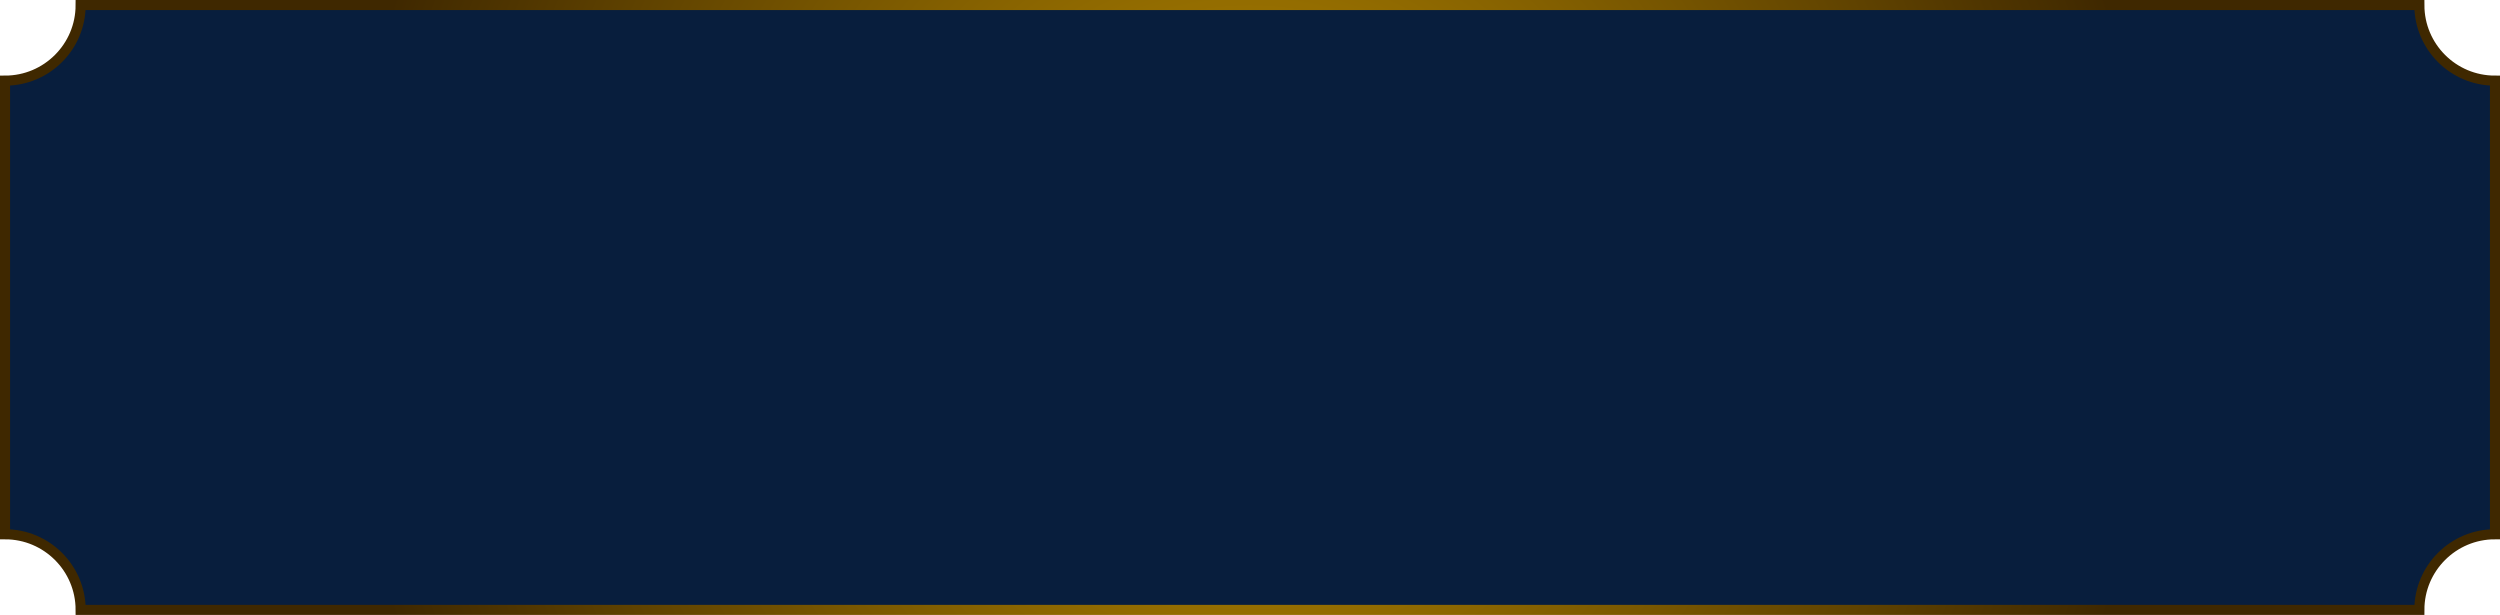
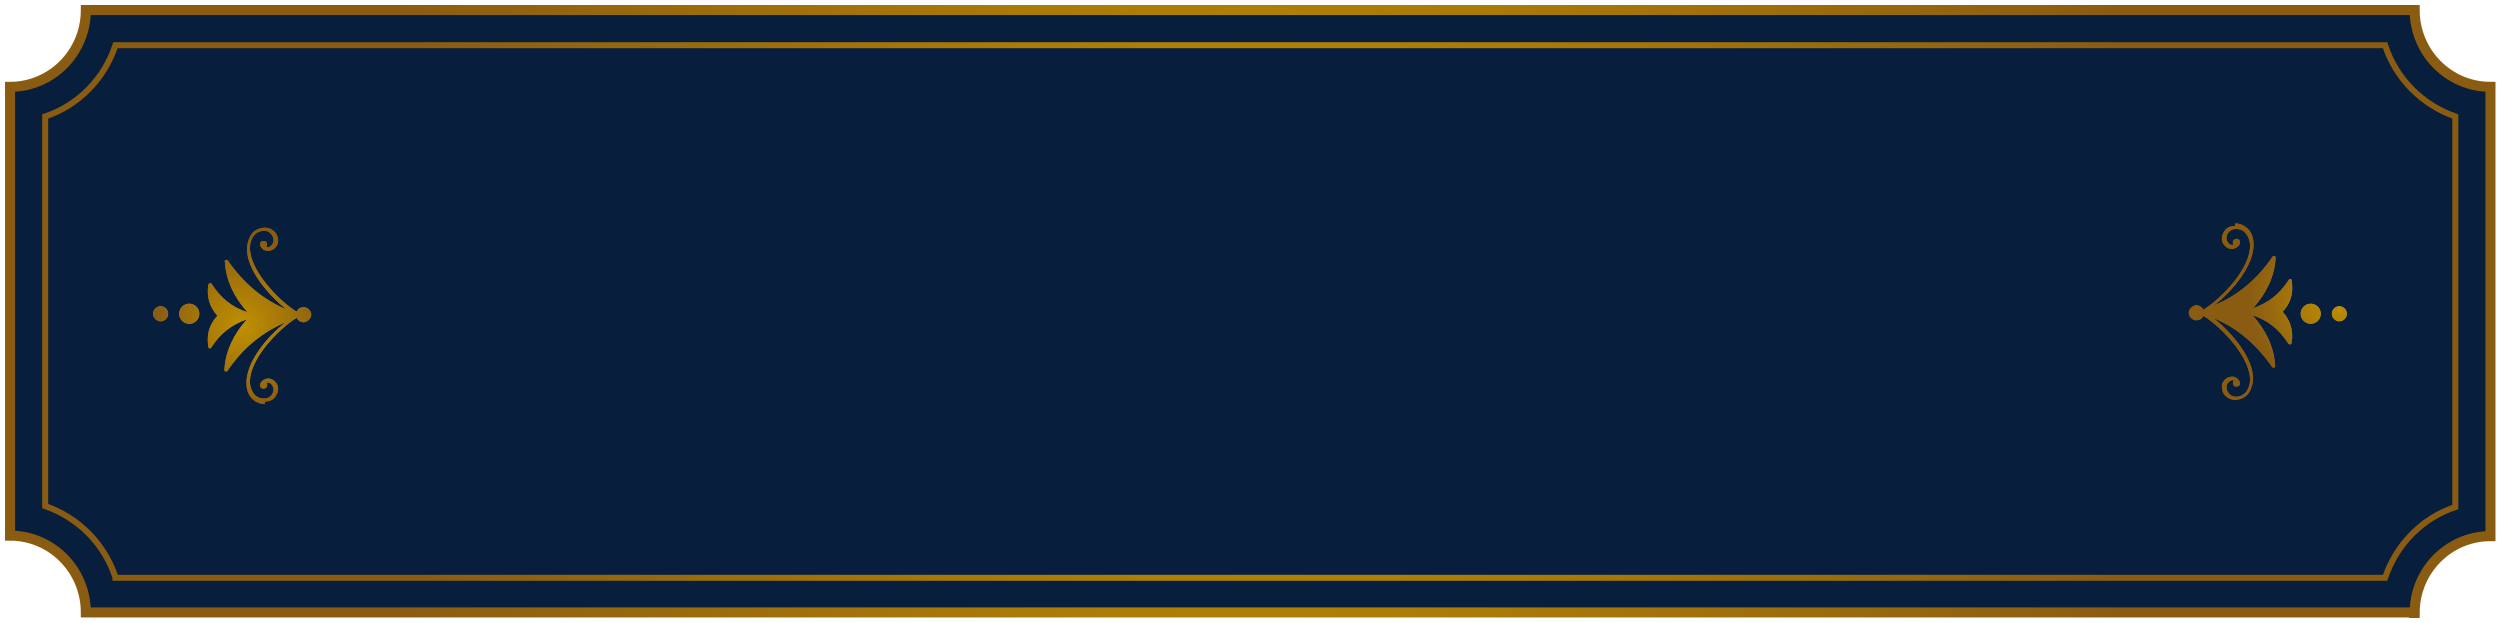
- <svg xmlns="http://www.w3.org/2000/svg" id="_レイヤー_2" data-name="レイヤー 2" viewBox="0 0 496 122" preserveAspectRatio="none">
+ <svg xmlns="http://www.w3.org/2000/svg" xmlns:xlink="http://www.w3.org/1999/xlink" id="_レイヤー_2" version="1.1" viewBox="0 0 498 124">
  <defs>
    <style>
-       .cls-1 {
+       .st0 {
+         stroke: url(#_名称未設定グラデーション_2);
+         stroke-width: 2px;
+       }
+ 
+       .st0, .st1, .st2 {
+         fill: none;
+         stroke-miterlimit: 10;
+       }
+ 
+       .st3 {
+         fill: #a39578;
+       }
+ 
+       .st3, .st4, .st5 {
+         fill-rule: evenodd;
+       }
+ 
+       .st1 {
+         stroke: url(#_名称未設定グラデーション_21);
+       }
+ 
+       .st6 {
+         fill: url(#_名称未設定グラデーション_212);
+       }
+ 
+       .st7 {
+         fill: url(#_名称未設定グラデーション_211);
+       }
+ 
+       .st8 {
+         fill: url(#_名称未設定グラデーション_217);
+       }
+ 
+       .st9 {
+         fill: url(#_名称未設定グラデーション_219);
+       }
+ 
+       .st10 {
+         fill: url(#_名称未設定グラデーション_214);
+       }
+ 
+       .st11 {
+         fill: url(#_名称未設定グラデーション_218);
+       }
+ 
+       .st12 {
+         fill: url(#_名称未設定グラデーション_213);
+       }
+ 
+       .st13 {
+         fill: url(#_名称未設定グラデーション_216);
+       }
+ 
+       .st14 {
+         fill: url(#_名称未設定グラデーション_215);
+       }
+ 
+       .st15 {
+         fill: url(#_名称未設定グラデーション_210);
+       }
+ 
+       .st16 {
        fill: #081e3d;
      }

-       .cls-2 {
-         fill: none;
-         stroke: url(#_名称未設定グラデーション_182);
-         stroke-miterlimit: 10;
-         stroke-width: 2px;
+       .st2 {
+         stroke: url(#_名称未設定グラデーション_22);
+         stroke-width: 1.2px;
+       }
+ 
+       .st4 {
+         fill: url(#_名称未設定グラデーション_231);
+       }
+ 
+       .st5 {
+         fill: url(#_名称未設定グラデーション_23);
+       }
+ 
+       .st17 {
+         fill: url(#_名称未設定グラデーション_24);
+       }
+ 
+       .st18 {
+         fill: url(#_名称未設定グラデーション_25);
+       }
+ 
+       .st19 {
+         fill: url(#_名称未設定グラデーション_27);
+       }
+ 
+       .st20 {
+         fill: url(#_名称未設定グラデーション_28);
+       }
+ 
+       .st21 {
+         fill: url(#_名称未設定グラデーション_29);
+       }
+ 
+       .st22 {
+         fill: url(#_名称未設定グラデーション_26);
      }
    </style>
-     <radialGradient id="_名称未設定グラデーション_182" data-name="名称未設定グラデーション 182" cx="248" cy="61" fx="248" fy="61" r="180.59" gradientUnits="userSpaceOnUse">
+     <radialGradient id="_名称未設定グラデーション_2" data-name="名称未設定グラデーション 2" cx="250.1" cy="-1972" fx="250.1" fy="-1972" r="182.1" gradientTransform="translate(0 -1909.5) scale(1 -1)" gradientUnits="userSpaceOnUse">
      <stop offset="0" stop-color="#bf9000" />
-       <stop offset="1" stop-color="#3f2800" />
+       <stop offset="1" stop-color="#8a5c12" />
    </radialGradient>
+     <radialGradient id="_名称未設定グラデーション_21" data-name="名称未設定グラデーション 2" cx="250.1" cy="-1972" fx="250.1" fy="-1972" r="181.7" xlink:href="#_名称未設定グラデーション_2" />
+     <radialGradient id="_名称未設定グラデーション_22" data-name="名称未設定グラデーション 2" cx="250.1" cy="61.6" fx="250.1" fy="61.6" r="177.4" gradientTransform="translate(2.3 .6)" xlink:href="#_名称未設定グラデーション_2" />
+     <radialGradient id="_名称未設定グラデーション_23" data-name="名称未設定グラデーション 23" cx="52.7" cy="62.5" fx="52.7" fy="62.5" r="14.9" gradientTransform="translate(1.2 2.4) scale(1)" gradientUnits="userSpaceOnUse">
+       <stop offset="0" stop-color="#b8905c" />
+       <stop offset="1" stop-color="#8a5c12" />
+     </radialGradient>
+     <radialGradient id="_名称未設定グラデーション_24" data-name="名称未設定グラデーション 2" cx="46.9" cy="62.5" fx="46.9" fy="62.5" r="17.3" gradientTransform="translate(1.2 2.4) scale(1)" xlink:href="#_名称未設定グラデーション_2" />
+     <radialGradient id="_名称未設定グラデーション_25" data-name="名称未設定グラデーション 2" cx="46.9" cy="62.5" fx="46.9" fy="62.5" r="17.3" gradientTransform="translate(1.2 2.4) scale(1)" xlink:href="#_名称未設定グラデーション_2" />
+     <radialGradient id="_名称未設定グラデーション_26" data-name="名称未設定グラデーション 2" cx="46.9" cy="62.5" fx="46.9" fy="62.5" r="17.3" gradientTransform="translate(1.2 2.4) scale(1)" xlink:href="#_名称未設定グラデーション_2" />
+     <radialGradient id="_名称未設定グラデーション_27" data-name="名称未設定グラデーション 2" cx="46.9" cy="62.5" fx="46.9" fy="62.5" r="17.3" gradientTransform="translate(1.2 2.4) scale(1)" xlink:href="#_名称未設定グラデーション_2" />
+     <radialGradient id="_名称未設定グラデーション_28" data-name="名称未設定グラデーション 2" cx="46.9" cy="62.5" fx="46.9" fy="62.5" r="17.3" gradientTransform="translate(1.2 2.4) scale(1)" xlink:href="#_名称未設定グラデーション_2" />
+     <radialGradient id="_名称未設定グラデーション_29" data-name="名称未設定グラデーション 2" cx="46.9" cy="62.5" fx="46.9" fy="62.5" r="17.3" gradientTransform="translate(1.2 2.4) scale(1)" xlink:href="#_名称未設定グラデーション_2" />
+     <radialGradient id="_名称未設定グラデーション_210" data-name="名称未設定グラデーション 2" cx="46.9" cy="62.5" fx="46.9" fy="62.5" r="17.3" gradientTransform="translate(1.2 2.4) scale(1)" xlink:href="#_名称未設定グラデーション_2" />
+     <radialGradient id="_名称未設定グラデーション_211" data-name="名称未設定グラデーション 2" cx="46.9" cy="62.5" fx="46.9" fy="62.5" r="17.3" gradientTransform="translate(1.2 2.4) scale(1)" xlink:href="#_名称未設定グラデーション_2" />
+     <radialGradient id="_名称未設定グラデーション_231" data-name="名称未設定グラデーション 23" cx="-349.6" cy="62.5" fx="-349.6" fy="62.5" r="14.9" gradientTransform="translate(110 122.6) rotate(-180) scale(1)" xlink:href="#_名称未設定グラデーション_23" />
+     <radialGradient id="_名称未設定グラデーション_212" data-name="名称未設定グラデーション 2" cx="-355.3" cy="62.5" fx="-355.3" fy="62.5" r="17.3" gradientTransform="translate(110 122.6) rotate(-180) scale(1)" xlink:href="#_名称未設定グラデーション_2" />
+     <radialGradient id="_名称未設定グラデーション_213" data-name="名称未設定グラデーション 2" cx="-355.3" cy="62.5" fx="-355.3" fy="62.5" r="17.3" gradientTransform="translate(110 122.6) rotate(-180) scale(1)" xlink:href="#_名称未設定グラデーション_2" />
+     <radialGradient id="_名称未設定グラデーション_214" data-name="名称未設定グラデーション 2" cx="-355.3" cy="62.5" fx="-355.3" fy="62.5" r="17.3" gradientTransform="translate(110 122.6) rotate(-180) scale(1)" xlink:href="#_名称未設定グラデーション_2" />
+     <radialGradient id="_名称未設定グラデーション_215" data-name="名称未設定グラデーション 2" cx="-355.3" cy="62.5" fx="-355.3" fy="62.5" r="17.3" gradientTransform="translate(110 122.6) rotate(-180) scale(1)" xlink:href="#_名称未設定グラデーション_2" />
+     <radialGradient id="_名称未設定グラデーション_216" data-name="名称未設定グラデーション 2" cx="-355.3" cy="62.5" fx="-355.3" fy="62.5" r="17.3" gradientTransform="translate(110 122.6) rotate(-180) scale(1)" xlink:href="#_名称未設定グラデーション_2" />
+     <radialGradient id="_名称未設定グラデーション_217" data-name="名称未設定グラデーション 2" cx="-355.3" cy="62.5" fx="-355.3" fy="62.5" r="17.3" gradientTransform="translate(110 122.6) rotate(-180) scale(1)" xlink:href="#_名称未設定グラデーション_2" />
+     <radialGradient id="_名称未設定グラデーション_218" data-name="名称未設定グラデーション 2" cx="-355.3" cy="62.5" fx="-355.3" fy="62.5" r="17.3" gradientTransform="translate(110 122.6) rotate(-180) scale(1)" xlink:href="#_名称未設定グラデーション_2" />
+     <radialGradient id="_名称未設定グラデーション_219" data-name="名称未設定グラデーション 2" cx="-355.3" cy="62.5" fx="-355.3" fy="62.5" r="17.3" gradientTransform="translate(110 122.6) rotate(-180) scale(1)" xlink:href="#_名称未設定グラデーション_2" />
  </defs>
-   <g id="_編成" data-name="編成">
-     <g id="_編成完了" data-name="編成完了">
-       <path class="cls-1" d="M480,121H16c0-8.28-6.72-15-15-15V16c8.28,0,15-6.72,15-15h464c0,8.28,6.72,15,15,15v90c-8.28,0-15,6.72-15,15Z" />
-       <path class="cls-2" d="M480,121H16c0-8.28-6.72-15-15-15V16c8.28,0,15-6.72,15-15h464c0,8.28,6.72,15,15,15v90c-8.28,0-15,6.72-15,15Z" />
+   <g id="_編成">
+     <g id="_編成完了">
+       <path class="st16" d="M481,122H17c0-8.3-6.7-15-15-15V17c8.3,0,15-6.7,15-15h464c0,8.3,6.7,15,15,15v90c-8.3,0-15,6.7-15,15Z" />
+       <g vector-effect="non-scaling-stroke">
+         <path class="st0" d="M480.9,122H17.1c0-8.4-6.7-15.3-15.1-15.3V17.3c8.3,0,15.1-6.8,15.1-15.3h463.9c0,8.4,6.7,15.3,15.1,15.3v89.5c-8.3,0-15.1,6.8-15.1,15.3h-.1Z" />
+         <path class="st1" d="M480.9,122H17.1c0-8.4-6.7-15.3-15.1-15.3V17.3c8.3,0,15.1-6.8,15.1-15.3h463.9c0,8.4,6.7,15.3,15.1,15.3v89.5c-8.3,0-15.1,6.8-15.1,15.3h-.1Z" />
+       </g>
+       <path class="st2" d="M23,115c-2.2-6.7-7.4-11.9-14-14.2V23.2c6.6-2.2,11.8-7.5,14-14.2h452.1c2.2,6.7,7.4,11.9,14,14.2v77.8c-6.6,2.2-11.7,7.4-14,14.1H23Z" />
+     </g>
+   </g>
+   <g>
+     <g>
+       <g>
+         <path class="st3" d="M45.7,53.1c3.4,4.5,7.7,7.7,12.6,9.4-4.9,1.7-9.2,4.9-12.6,9.4.5-3.3,2.3-6.4,5.1-9.1h0s0,0,0,0h0s0,0,0,0h0s0,0,0,0h0s0,0,0,0h0s0,0,0,0h0s0,0,0,0h0s0,0,0,0h0s0,0,0,0h0s0,0,0,0h0s0,0,0,0h0s0,0,0,0h0s0,0,0,0h0s0,0,0,0h0s0,0,0,0h0s0,0,0,0h0s0,0,0,0h0s0,0,0,0h0s0,0,0,0h0s0,0,0,0h0s0,0,0,0h0s0,0,0,0h0s0,0,0,0h0s0,0,0,0h0s0,0,0,0h0s0,0,0,0h0s0,0,0,0h0s0,0,0,0h0s0,0,0,0h0s0,0,0,0h0s0,0,0,0h0s0,0,0,0h0s0,0,0,0h0s0,0,0,0h0s0,0,0,0h0s0,0,0,0h0s0,0,0,0h0s0,0,0,0h0s0,0,0,0h0s0,0,0,0h0s0,0,0,0h0s0,0,0,0h0s0,0,0,0h0s0,0,0,0h0s0,0,0,0h0s0,0,0,0h0s0,0,0,0h0s0,0,0,0h0s0,0,0,0h0s0,0,0,0h0s0,0,0,0h0s0,0,0,0h0s0,0,0,0h0s0,0,0,0h0s0,0,0,0h0s0,0,0,0h0s0,0,0,0h0s0,0,0,0h0s0,0,0,0h0s0,0,0,0h0s0,0,0,0h0s0,0,0,0h0s0,0,0,0h0s0,0,0,0h0s0,0,0,0h0s0,0,0,0h0s0,0,0,0h0s0,0,0,0h0s0,0,0,0h0c-2.8-2.7-4.6-5.8-5.1-9.1h0Z" />
+         <path class="st3" d="M42.2,57.4h0c0,1.9.6,3.5,2,4.8,0,0,.1.2.1.3s0,.2-.1.3c-1.4,1.3-2,2.9-2,4.8,1.8-2.5,4.1-4.1,7-5.1-3-1-5.3-2.6-7-5.1h0Z" />
+         <path class="st3" d="M37.7,61.2c.7,0,1.3.6,1.3,1.3s-.6,1.3-1.3,1.3-1.3-.6-1.3-1.3.6-1.3,1.3-1.3h0Z" />
+         <path class="st3" d="M37.7,64.5c1.1,0,2-.9,2-2s-.9-2-2-2-2,.9-2,2,.9,2,2,2h0Z" />
+         <path class="st3" d="M32,61.7c.4,0,.8.3.8.8s-.3.8-.8.8-.8-.3-.8-.8.3-.8.8-.8h0Z" />
+         <path class="st3" d="M32,64c.8,0,1.5-.7,1.5-1.5s-.7-1.5-1.5-1.5-1.5.7-1.5,1.5.7,1.5,1.5,1.5h0Z" />
+         <path class="st3" d="M60,62.9c-.2-.2-.2-.5,0-.8.1-.2.4-.4.7-.4.4,0,.8.3.8.8s-.3.8-.8.8-.5-.1-.6-.3h0Z" />
+         <path class="st5" d="M52.8,80c.6,0,1.2-.2,1.6-.5.6-.5,1-1.3,1-2.1,0-.7-.4-1.3-1-1.7-.5-.3-1-.4-1.5-.2-.4.1-1.2.7-1.1,1.3,0,.2.1.4.3.5.2.1.3.2.5.1.2,0,.4-.1.5-.3.1-.2.2-.3.1-.5,0-.2,0-.3-.2-.4,0,0,0,0,0,0,.3,0,.6,0,.8.1.4.3.6.7.7,1.2,0,.5-.2,1.1-.7,1.5-.9.7-2.4.4-3.1-.4-.5-.6-.9-1.5-.9-2.4-.2-4.6,5.7-10.7,9.3-12.9.2.5.8.9,1.4.9s1.5-.7,1.5-1.5-.7-1.5-1.5-1.5-1.2.4-1.4.9c-3.6-2.2-9.5-8.4-9.3-12.9,0-.9.4-1.9.9-2.4.7-.8,2.2-1.2,3.1-.4.4.4.7.9.7,1.5,0,.5-.3.9-.7,1.2-.3.2-.6.2-.8.1,0,0,0,0,0,0,.1-.1.2-.2.2-.4,0-.2,0-.4-.1-.5-.1-.2-.3-.3-.5-.3-.2,0-.4,0-.5.1-.2.1-.3.3-.3.5,0,.6.6,1.2,1.1,1.3.5.2,1,0,1.5-.2.6-.4,1-1,1-1.7,0-.8-.3-1.6-1-2.1-1.3-1-3.2-.5-4.1.5-.6.7-1,1.8-1.1,2.9-.2,4.3,4.2,9.4,7.8,12.3-4.6-1.9-8.5-5.2-11.6-9.7,0-.1-.3-.2-.4-.1-.2,0-.3.2-.2.4.2,3.6,1.8,7,4.5,10-3.1-1-5.3-2.8-7.1-5.6,0-.1-.2-.2-.4-.2-.1,0-.3.2-.3.3-.4,2.5.3,4.5,1.8,6.2-1.6,1.7-2.2,3.7-1.8,6.2,0,.2.1.3.3.3,0,0,0,0,0,0,.1,0,.2,0,.3-.2,1.8-2.8,4-4.5,7.1-5.6-2.7,3-4.3,6.4-4.5,10,0,.2,0,.3.2.4.2,0,.3,0,.4-.1,3-4.5,7-7.8,11.6-9.7-3.6,2.8-8,8-7.8,12.3,0,1.1.4,2.2,1.1,2.9.6.6,1.5,1.1,2.5,1.1h0Z" />
+       </g>
+       <g>
+         <path class="st17" d="M45.7,53.1c3.4,4.5,7.7,7.7,12.6,9.4-4.9,1.7-9.2,4.9-12.6,9.4.5-3.3,2.3-6.4,5.1-9.1h0s0,0,0,0h0s0,0,0,0h0s0,0,0,0h0s0,0,0,0h0s0,0,0,0h0s0,0,0,0h0s0,0,0,0h0s0,0,0,0h0s0,0,0,0h0s0,0,0,0h0s0,0,0,0h0s0,0,0,0h0s0,0,0,0h0s0,0,0,0h0s0,0,0,0h0s0,0,0,0h0s0,0,0,0h0s0,0,0,0h0s0,0,0,0h0s0,0,0,0h0s0,0,0,0h0s0,0,0,0h0s0,0,0,0h0s0,0,0,0h0s0,0,0,0h0s0,0,0,0h0s0,0,0,0h0s0,0,0,0h0s0,0,0,0h0s0,0,0,0h0s0,0,0,0h0s0,0,0,0h0s0,0,0,0h0s0,0,0,0h0s0,0,0,0h0s0,0,0,0h0s0,0,0,0h0s0,0,0,0h0s0,0,0,0h0s0,0,0,0h0s0,0,0,0h0s0,0,0,0h0s0,0,0,0h0s0,0,0,0h0s0,0,0,0h0s0,0,0,0h0s0,0,0,0h0s0,0,0,0h0s0,0,0,0h0s0,0,0,0h0s0,0,0,0h0s0,0,0,0h0s0,0,0,0h0s0,0,0,0h0s0,0,0,0h0s0,0,0,0h0s0,0,0,0h0s0,0,0,0h0s0,0,0,0h0s0,0,0,0h0s0,0,0,0h0s0,0,0,0h0s0,0,0,0h0s0,0,0,0h0s0,0,0,0h0s0,0,0,0h0s0,0,0,0h0s0,0,0,0h0c-2.8-2.7-4.6-5.8-5.1-9.1h0Z" />
+         <path class="st18" d="M42.2,57.4h0c0,1.9.6,3.5,2,4.8,0,0,.1.2.1.3s0,.2-.1.3c-1.4,1.3-2,2.9-2,4.8,1.8-2.5,4.1-4.1,7-5.1-3-1-5.3-2.6-7-5.1h0Z" />
+         <path class="st22" d="M37.7,61.2c.7,0,1.3.6,1.3,1.3s-.6,1.3-1.3,1.3-1.3-.6-1.3-1.3.6-1.3,1.3-1.3h0Z" />
+         <path class="st19" d="M37.7,64.5c1.1,0,2-.9,2-2s-.9-2-2-2-2,.9-2,2,.9,2,2,2h0Z" />
+         <path class="st20" d="M32,61.7c.4,0,.8.3.8.8s-.3.8-.8.8-.8-.3-.8-.8.3-.8.8-.8h0Z" />
+         <path class="st21" d="M32,64c.8,0,1.5-.7,1.5-1.5s-.7-1.5-1.5-1.5-1.5.7-1.5,1.5.7,1.5,1.5,1.5h0Z" />
+         <path class="st15" d="M60,62.9c-.2-.2-.2-.5,0-.8.1-.2.4-.4.7-.4.4,0,.8.3.8.8s-.3.8-.8.8-.5-.1-.6-.3h0Z" />
+         <path class="st7" d="M52.8,80c.6,0,1.2-.2,1.6-.5.6-.5,1-1.3,1-2.1,0-.7-.4-1.3-1-1.7-.5-.3-1-.4-1.5-.2-.4.1-1.2.7-1.1,1.3,0,.2.1.4.3.5.2.1.3.2.5.1.2,0,.4-.1.5-.3.1-.2.2-.3.1-.5,0-.2,0-.3-.2-.4,0,0,0,0,0,0,.3,0,.6,0,.8.1.4.3.6.7.7,1.2,0,.5-.2,1.1-.7,1.5-.9.7-2.4.4-3.1-.4-.5-.6-.9-1.5-.9-2.4-.2-4.6,5.7-10.7,9.3-12.9.2.5.8.9,1.4.9s1.5-.7,1.5-1.5-.7-1.5-1.5-1.5-1.2.4-1.4.9c-3.6-2.2-9.5-8.4-9.3-12.9,0-.9.4-1.9.9-2.4.7-.8,2.2-1.2,3.1-.4.4.4.7.9.7,1.5,0,.5-.3.9-.7,1.2-.3.2-.6.2-.8.1,0,0,0,0,0,0,.1-.1.2-.2.2-.4,0-.2,0-.4-.1-.5-.1-.2-.3-.3-.5-.3-.2,0-.4,0-.5.1-.2.1-.3.3-.3.5,0,.6.6,1.2,1.1,1.3.5.2,1,0,1.5-.2.6-.4,1-1,1-1.7,0-.8-.3-1.6-1-2.1-1.3-1-3.2-.5-4.1.5-.6.7-1,1.8-1.1,2.9-.2,4.3,4.2,9.4,7.8,12.3-4.6-1.9-8.5-5.2-11.6-9.7,0-.1-.3-.2-.4-.1-.2,0-.3.2-.2.4.2,3.6,1.8,7,4.5,10-3.1-1-5.3-2.8-7.1-5.6,0-.1-.2-.2-.4-.2-.1,0-.3.2-.3.3-.4,2.5.3,4.5,1.8,6.2-1.6,1.7-2.2,3.7-1.8,6.2,0,.2.1.3.3.3,0,0,0,0,0,0,.1,0,.2,0,.3-.2,1.8-2.8,4-4.5,7.1-5.6-2.7,3-4.3,6.4-4.5,10,0,.2,0,.3.2.4.2,0,.3,0,.4-.1,3-4.5,7-7.8,11.6-9.7-3.6,2.8-8,8-7.8,12.3,0,1.1.4,2.2,1.1,2.9.6.6,1.5,1.1,2.5,1.1h0Z" />
+       </g>
+     </g>
+     <g>
+       <g>
+         <path class="st3" d="M452.3,71.9c-3.4-4.5-7.7-7.7-12.6-9.4,4.9-1.7,9.2-4.9,12.6-9.4-.5,3.3-2.3,6.4-5.1,9.1h0s0,0,0,0h0s0,0,0,0h0s0,0,0,0h0s0,0,0,0h0s0,0,0,0h0s0,0,0,0h0s0,0,0,0h0s0,0,0,0h0s0,0,0,0h0s0,0,0,0h0s0,0,0,0h0s0,0,0,0h0s0,0,0,0h0s0,0,0,0h0s0,0,0,0h0s0,0,0,0h0s0,0,0,0h0s0,0,0,0h0s0,0,0,0h0s0,0,0,0h0s0,0,0,0h0s0,0,0,0h0s0,0,0,0h0s0,0,0,0h0s0,0,0,0h0s0,0,0,0h0s0,0,0,0h0s0,0,0,0h0s0,0,0,0h0s0,0,0,0h0s0,0,0,0h0s0,0,0,0h0s0,0,0,0h0s0,0,0,0h0s0,0,0,0h0s0,0,0,0h0s0,0,0,0h0s0,0,0,0h0s0,0,0,0h0s0,0,0,0h0s0,0,0,0h0s0,0,0,0h0s0,0,0,0h0s0,0,0,0h0s0,0,0,0h0s0,0,0,0h0s0,0,0,0h0s0,0,0,0h0s0,0,0,0h0s0,0,0,0h0s0,0,0,0h0s0,0,0,0h0s0,0,0,0h0s0,0,0,0h0s0,0,0,0h0s0,0,0,0h0s0,0,0,0h0s0,0,0,0h0s0,0,0,0h0s0,0,0,0h0s0,0,0,0h0s0,0,0,0h0s0,0,0,0h0s0,0,0,0h0s0,0,0,0h0s0,0,0,0h0s0,0,0,0h0s0,0,0,0h0c2.8,2.7,4.6,5.8,5.1,9.1h0Z" />
+         <path class="st3" d="M455.8,67.6h0c0-1.9-.6-3.5-2-4.8,0,0-.1-.2-.1-.3s0-.2.1-.3c1.4-1.3,2-2.9,2-4.8-1.8,2.5-4.1,4.1-7,5.1,3,1,5.3,2.6,7,5.1h0Z" />
+         <path class="st3" d="M460.3,63.8c-.7,0-1.3-.6-1.3-1.3s.6-1.3,1.3-1.3,1.3.6,1.3,1.3-.6,1.3-1.3,1.3h0Z" />
+         <path class="st3" d="M460.3,60.5c-1.1,0-2,.9-2,2s.9,2,2,2,2-.9,2-2-.9-2-2-2h0Z" />
+         <path class="st3" d="M466,63.3c-.4,0-.8-.3-.8-.8s.3-.8.8-.8.8.3.8.8c0,.4-.3.8-.8.8h0Z" />
+         <path class="st3" d="M466,61c-.8,0-1.5.7-1.5,1.5s.7,1.5,1.5,1.5,1.5-.7,1.5-1.5-.7-1.5-1.5-1.5h0Z" />
+         <path class="st3" d="M438,62.1c.2.2.2.5,0,.8-.1.2-.4.4-.7.4-.4,0-.8-.3-.8-.8s.3-.8.8-.8.5.1.6.3h0Z" />
+         <path class="st4" d="M445.2,45c-.6,0-1.2.2-1.6.5-.6.5-1,1.3-1,2.1,0,.7.4,1.3,1,1.7.5.3,1,.4,1.5.2.4-.1,1.2-.7,1.1-1.3,0-.2-.1-.4-.3-.5-.2-.1-.3-.2-.5-.1-.2,0-.4.1-.5.3-.1.2-.2.3-.1.5,0,.2,0,.3.2.4,0,0,0,0,0,0-.3,0-.6,0-.8-.1-.4-.3-.6-.7-.7-1.2,0-.5.2-1.1.7-1.5.9-.7,2.4-.4,3.1.4.5.6.9,1.5.9,2.4.2,4.6-5.7,10.7-9.3,12.9-.2-.5-.8-.9-1.4-.9s-1.5.7-1.5,1.5.7,1.5,1.5,1.5,1.2-.4,1.4-.9c3.6,2.2,9.5,8.4,9.3,12.9,0,.9-.4,1.9-.9,2.4-.7.8-2.2,1.2-3.1.4-.4-.4-.7-.9-.7-1.5,0-.5.3-.9.7-1.2.3-.2.6-.2.8-.1,0,0,0,0,0,0-.1.1-.2.2-.2.4,0,.2,0,.4.1.5.1.2.3.3.5.3.2,0,.4,0,.5-.1.2-.1.3-.3.3-.5,0-.6-.6-1.2-1.1-1.3-.5-.2-1,0-1.5.2-.6.4-1,1-1,1.7,0,.8.3,1.6,1,2.1,1.3,1,3.2.5,4.1-.5.6-.7,1-1.8,1.1-2.9.2-4.3-4.2-9.4-7.8-12.3,4.6,1.9,8.5,5.2,11.6,9.7,0,.1.3.2.4.1.2,0,.3-.2.2-.4-.2-3.6-1.8-7-4.5-10,3.1,1,5.3,2.8,7.1,5.6,0,.1.2.2.4.2.1,0,.3-.2.3-.3.4-2.5-.3-4.5-1.8-6.2,1.6-1.7,2.2-3.7,1.8-6.2,0-.2-.1-.3-.3-.3,0,0,0,0,0,0-.1,0-.2,0-.3.2-1.8,2.8-4,4.5-7.1,5.6,2.7-3,4.3-6.4,4.5-10,0-.2,0-.3-.2-.4-.2,0-.3,0-.4.1-3,4.5-7,7.8-11.6,9.7,3.6-2.8,8-8,7.8-12.3,0-1.1-.4-2.2-1.1-2.9-.6-.6-1.5-1.1-2.5-1.1h0Z" />
+       </g>
+       <g>
+         <path class="st6" d="M452.3,71.9c-3.4-4.5-7.7-7.7-12.6-9.4,4.9-1.7,9.2-4.9,12.6-9.4-.5,3.3-2.3,6.4-5.1,9.1h0s0,0,0,0h0s0,0,0,0h0s0,0,0,0h0s0,0,0,0h0s0,0,0,0h0s0,0,0,0h0s0,0,0,0h0s0,0,0,0h0s0,0,0,0h0s0,0,0,0h0s0,0,0,0h0s0,0,0,0h0s0,0,0,0h0s0,0,0,0h0s0,0,0,0h0s0,0,0,0h0s0,0,0,0h0s0,0,0,0h0s0,0,0,0h0s0,0,0,0h0s0,0,0,0h0s0,0,0,0h0s0,0,0,0h0s0,0,0,0h0s0,0,0,0h0s0,0,0,0h0s0,0,0,0h0s0,0,0,0h0s0,0,0,0h0s0,0,0,0h0s0,0,0,0h0s0,0,0,0h0s0,0,0,0h0s0,0,0,0h0s0,0,0,0h0s0,0,0,0h0s0,0,0,0h0s0,0,0,0h0s0,0,0,0h0s0,0,0,0h0s0,0,0,0h0s0,0,0,0h0s0,0,0,0h0s0,0,0,0h0s0,0,0,0h0s0,0,0,0h0s0,0,0,0h0s0,0,0,0h0s0,0,0,0h0s0,0,0,0h0s0,0,0,0h0s0,0,0,0h0s0,0,0,0h0s0,0,0,0h0s0,0,0,0h0s0,0,0,0h0s0,0,0,0h0s0,0,0,0h0s0,0,0,0h0s0,0,0,0h0s0,0,0,0h0s0,0,0,0h0s0,0,0,0h0s0,0,0,0h0s0,0,0,0h0s0,0,0,0h0s0,0,0,0h0s0,0,0,0h0c2.8,2.7,4.6,5.8,5.1,9.1h0Z" />
+         <path class="st12" d="M455.8,67.6h0c0-1.9-.6-3.5-2-4.8,0,0-.1-.2-.1-.3s0-.2.1-.3c1.4-1.3,2-2.9,2-4.8-1.8,2.5-4.1,4.1-7,5.1,3,1,5.3,2.6,7,5.1h0Z" />
+         <path class="st10" d="M460.3,63.8c-.7,0-1.3-.6-1.3-1.3s.6-1.3,1.3-1.3,1.3.6,1.3,1.3-.6,1.3-1.3,1.3h0Z" />
+         <path class="st14" d="M460.3,60.5c-1.1,0-2,.9-2,2s.9,2,2,2,2-.9,2-2-.9-2-2-2h0Z" />
+         <path class="st13" d="M466,63.3c-.4,0-.8-.3-.8-.8s.3-.8.8-.8.8.3.8.8c0,.4-.3.8-.8.8h0Z" />
+         <path class="st8" d="M466,61c-.8,0-1.5.7-1.5,1.5s.7,1.5,1.5,1.5,1.5-.7,1.5-1.5-.7-1.5-1.5-1.5h0Z" />
+         <path class="st11" d="M438,62.1c.2.2.2.5,0,.8-.1.2-.4.4-.7.4-.4,0-.8-.3-.8-.8s.3-.8.8-.8.5.1.6.3h0Z" />
+         <path class="st9" d="M445.2,45c-.6,0-1.2.2-1.6.5-.6.5-1,1.3-1,2.1,0,.7.4,1.3,1,1.7.5.3,1,.4,1.5.2.4-.1,1.2-.7,1.1-1.3,0-.2-.1-.4-.3-.5-.2-.1-.3-.2-.5-.1-.2,0-.4.1-.5.3-.1.2-.2.3-.1.5,0,.2,0,.3.2.4,0,0,0,0,0,0-.3,0-.6,0-.8-.1-.4-.3-.6-.7-.7-1.2,0-.5.2-1.1.7-1.5.9-.7,2.4-.4,3.1.4.5.6.9,1.5.9,2.4.2,4.6-5.7,10.7-9.3,12.9-.2-.5-.8-.9-1.4-.9s-1.5.7-1.5,1.5.7,1.5,1.5,1.5,1.2-.4,1.4-.9c3.6,2.2,9.5,8.4,9.3,12.9,0,.9-.4,1.9-.9,2.4-.7.8-2.2,1.2-3.1.4-.4-.4-.7-.9-.7-1.5,0-.5.3-.9.7-1.2.3-.2.6-.2.8-.1,0,0,0,0,0,0-.1.1-.2.2-.2.4,0,.2,0,.4.1.5.1.2.3.3.5.3.2,0,.4,0,.5-.1.2-.1.3-.3.3-.5,0-.6-.6-1.2-1.1-1.3-.5-.2-1,0-1.5.2-.6.4-1,1-1,1.7,0,.8.3,1.6,1,2.1,1.3,1,3.2.5,4.1-.5.6-.7,1-1.8,1.1-2.9.2-4.3-4.2-9.4-7.8-12.3,4.6,1.9,8.5,5.2,11.6,9.7,0,.1.3.2.4.1.2,0,.3-.2.2-.4-.2-3.6-1.8-7-4.5-10,3.1,1,5.3,2.8,7.1,5.6,0,.1.2.2.4.2.1,0,.3-.2.3-.3.4-2.5-.3-4.5-1.8-6.2,1.6-1.7,2.2-3.7,1.8-6.2,0-.2-.1-.3-.3-.3,0,0,0,0,0,0-.1,0-.2,0-.3.2-1.8,2.8-4,4.5-7.1,5.6,2.7-3,4.3-6.4,4.5-10,0-.2,0-.3-.2-.4-.2,0-.3,0-.4.1-3,4.5-7,7.8-11.6,9.7,3.6-2.8,8-8,7.8-12.3,0-1.1-.4-2.2-1.1-2.9-.6-.6-1.5-1.1-2.5-1.1h0Z" />
+       </g>
    </g>
  </g>
</svg>
